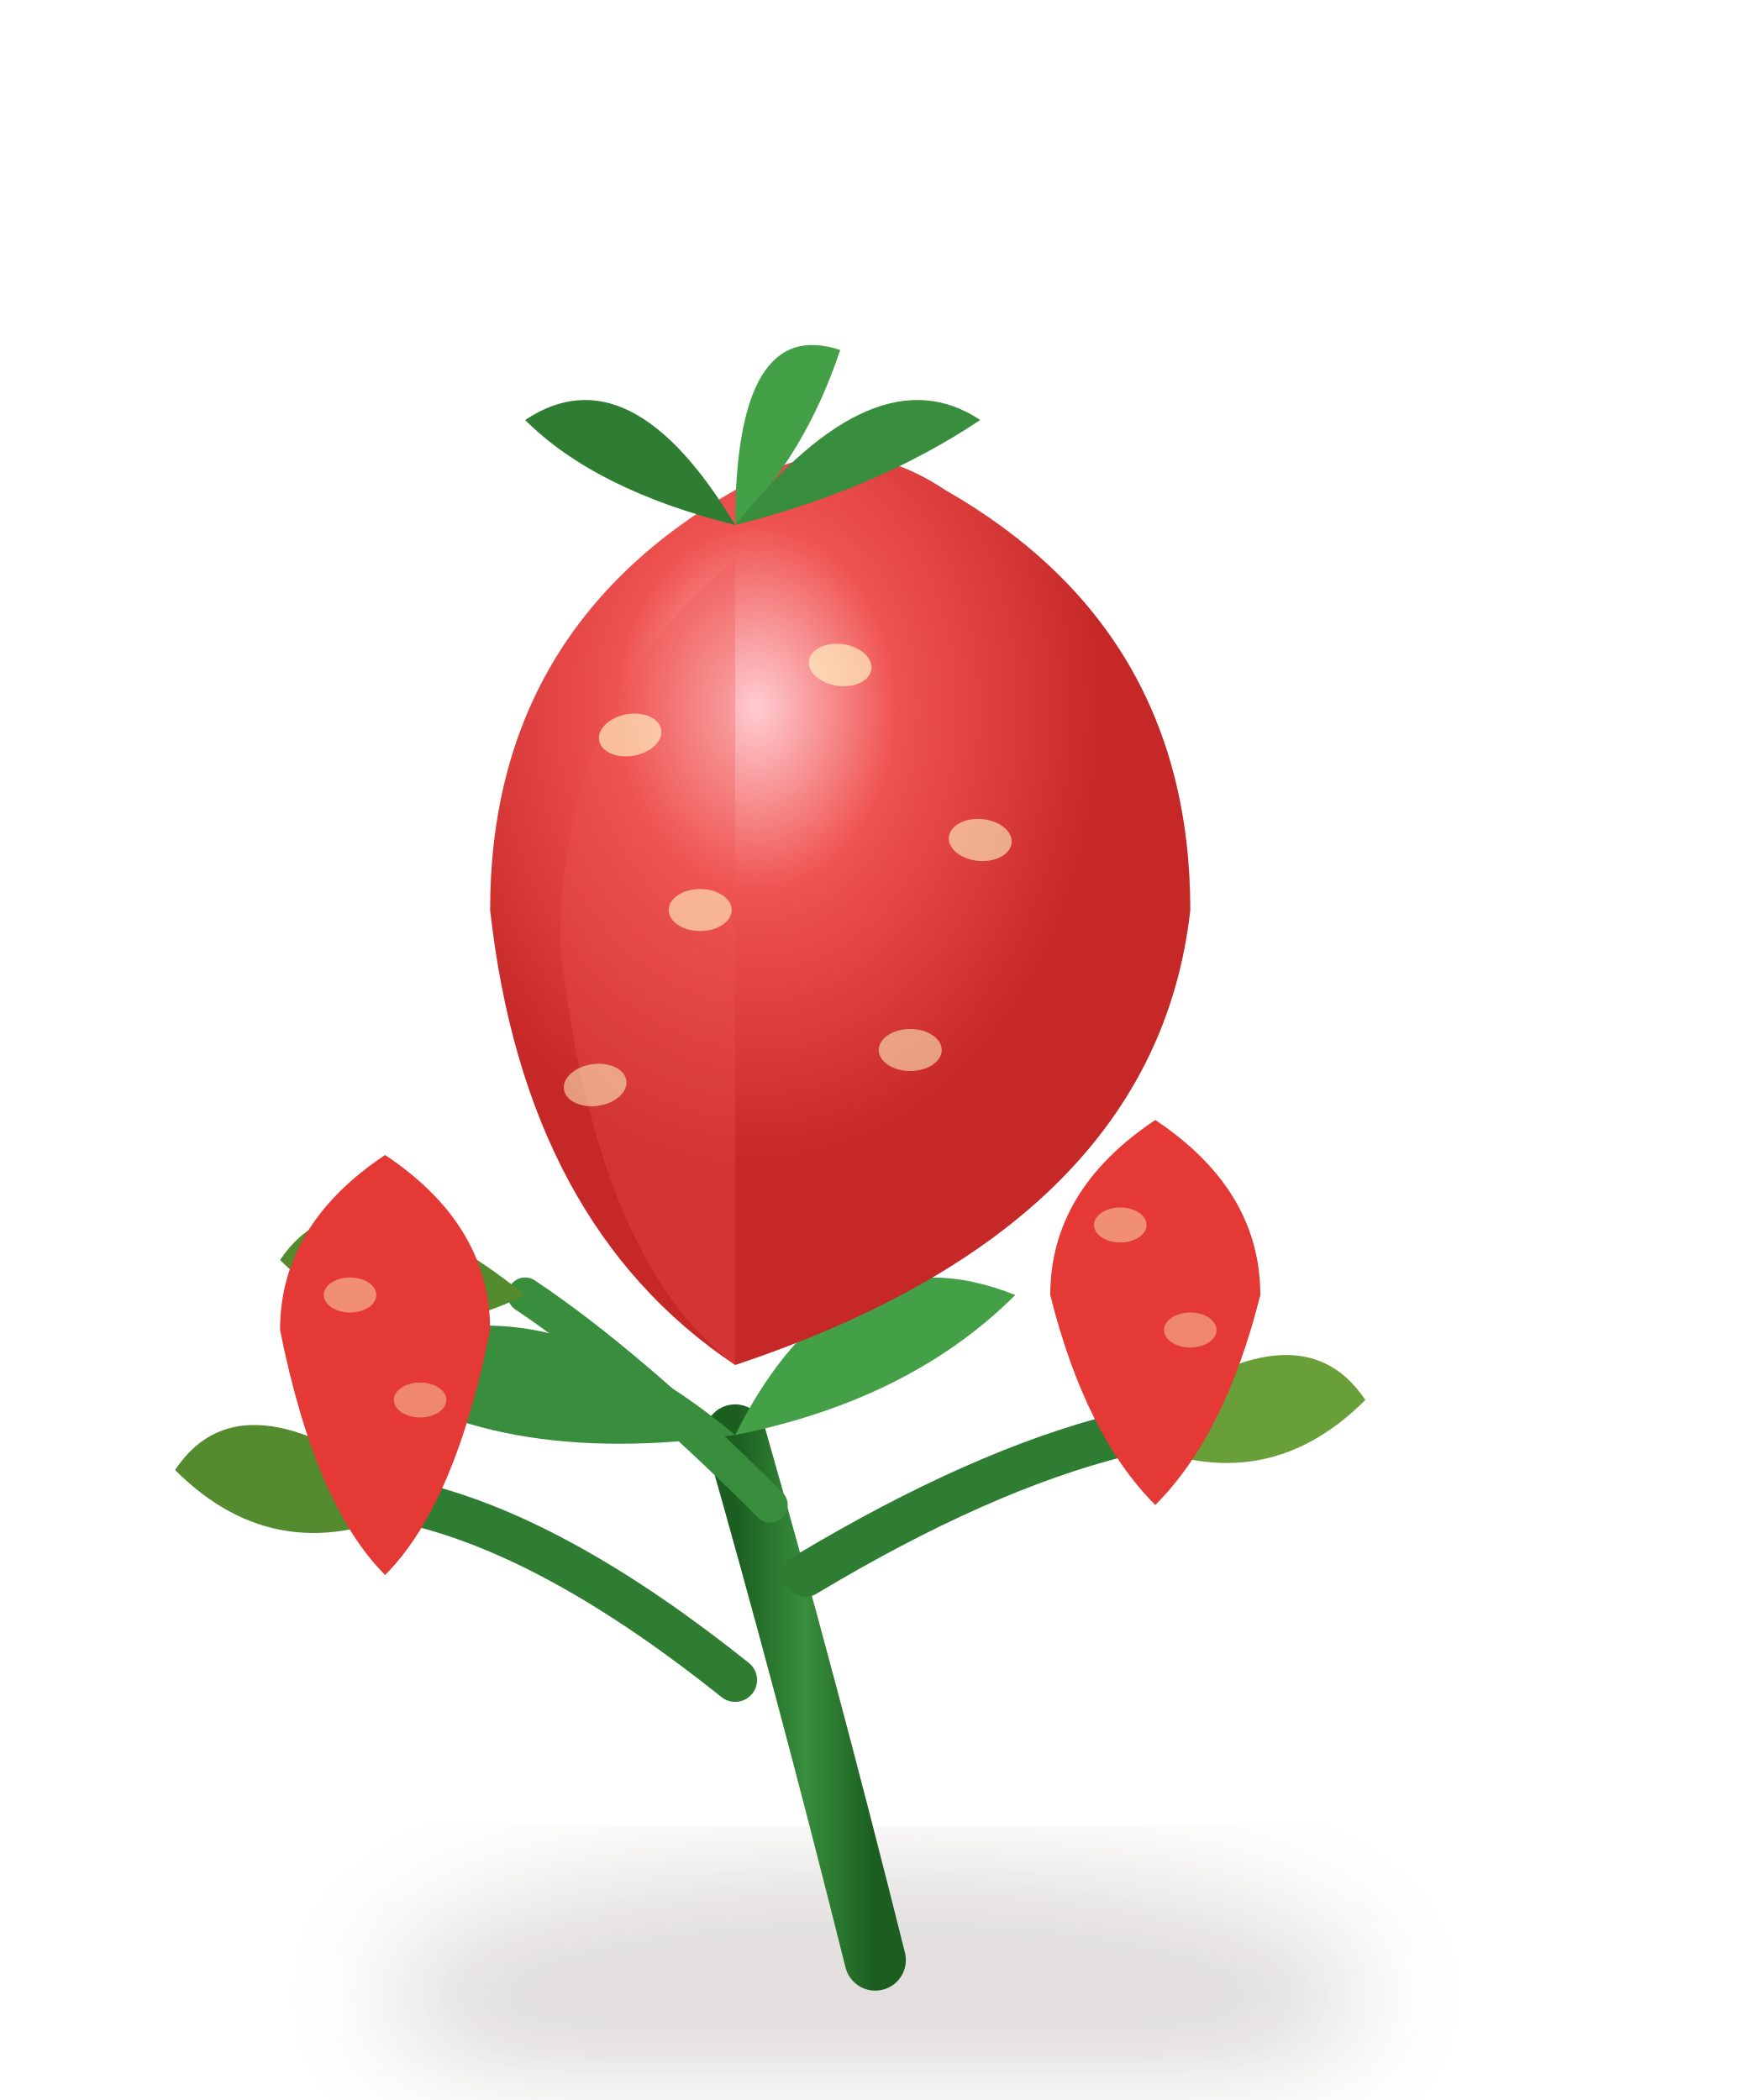
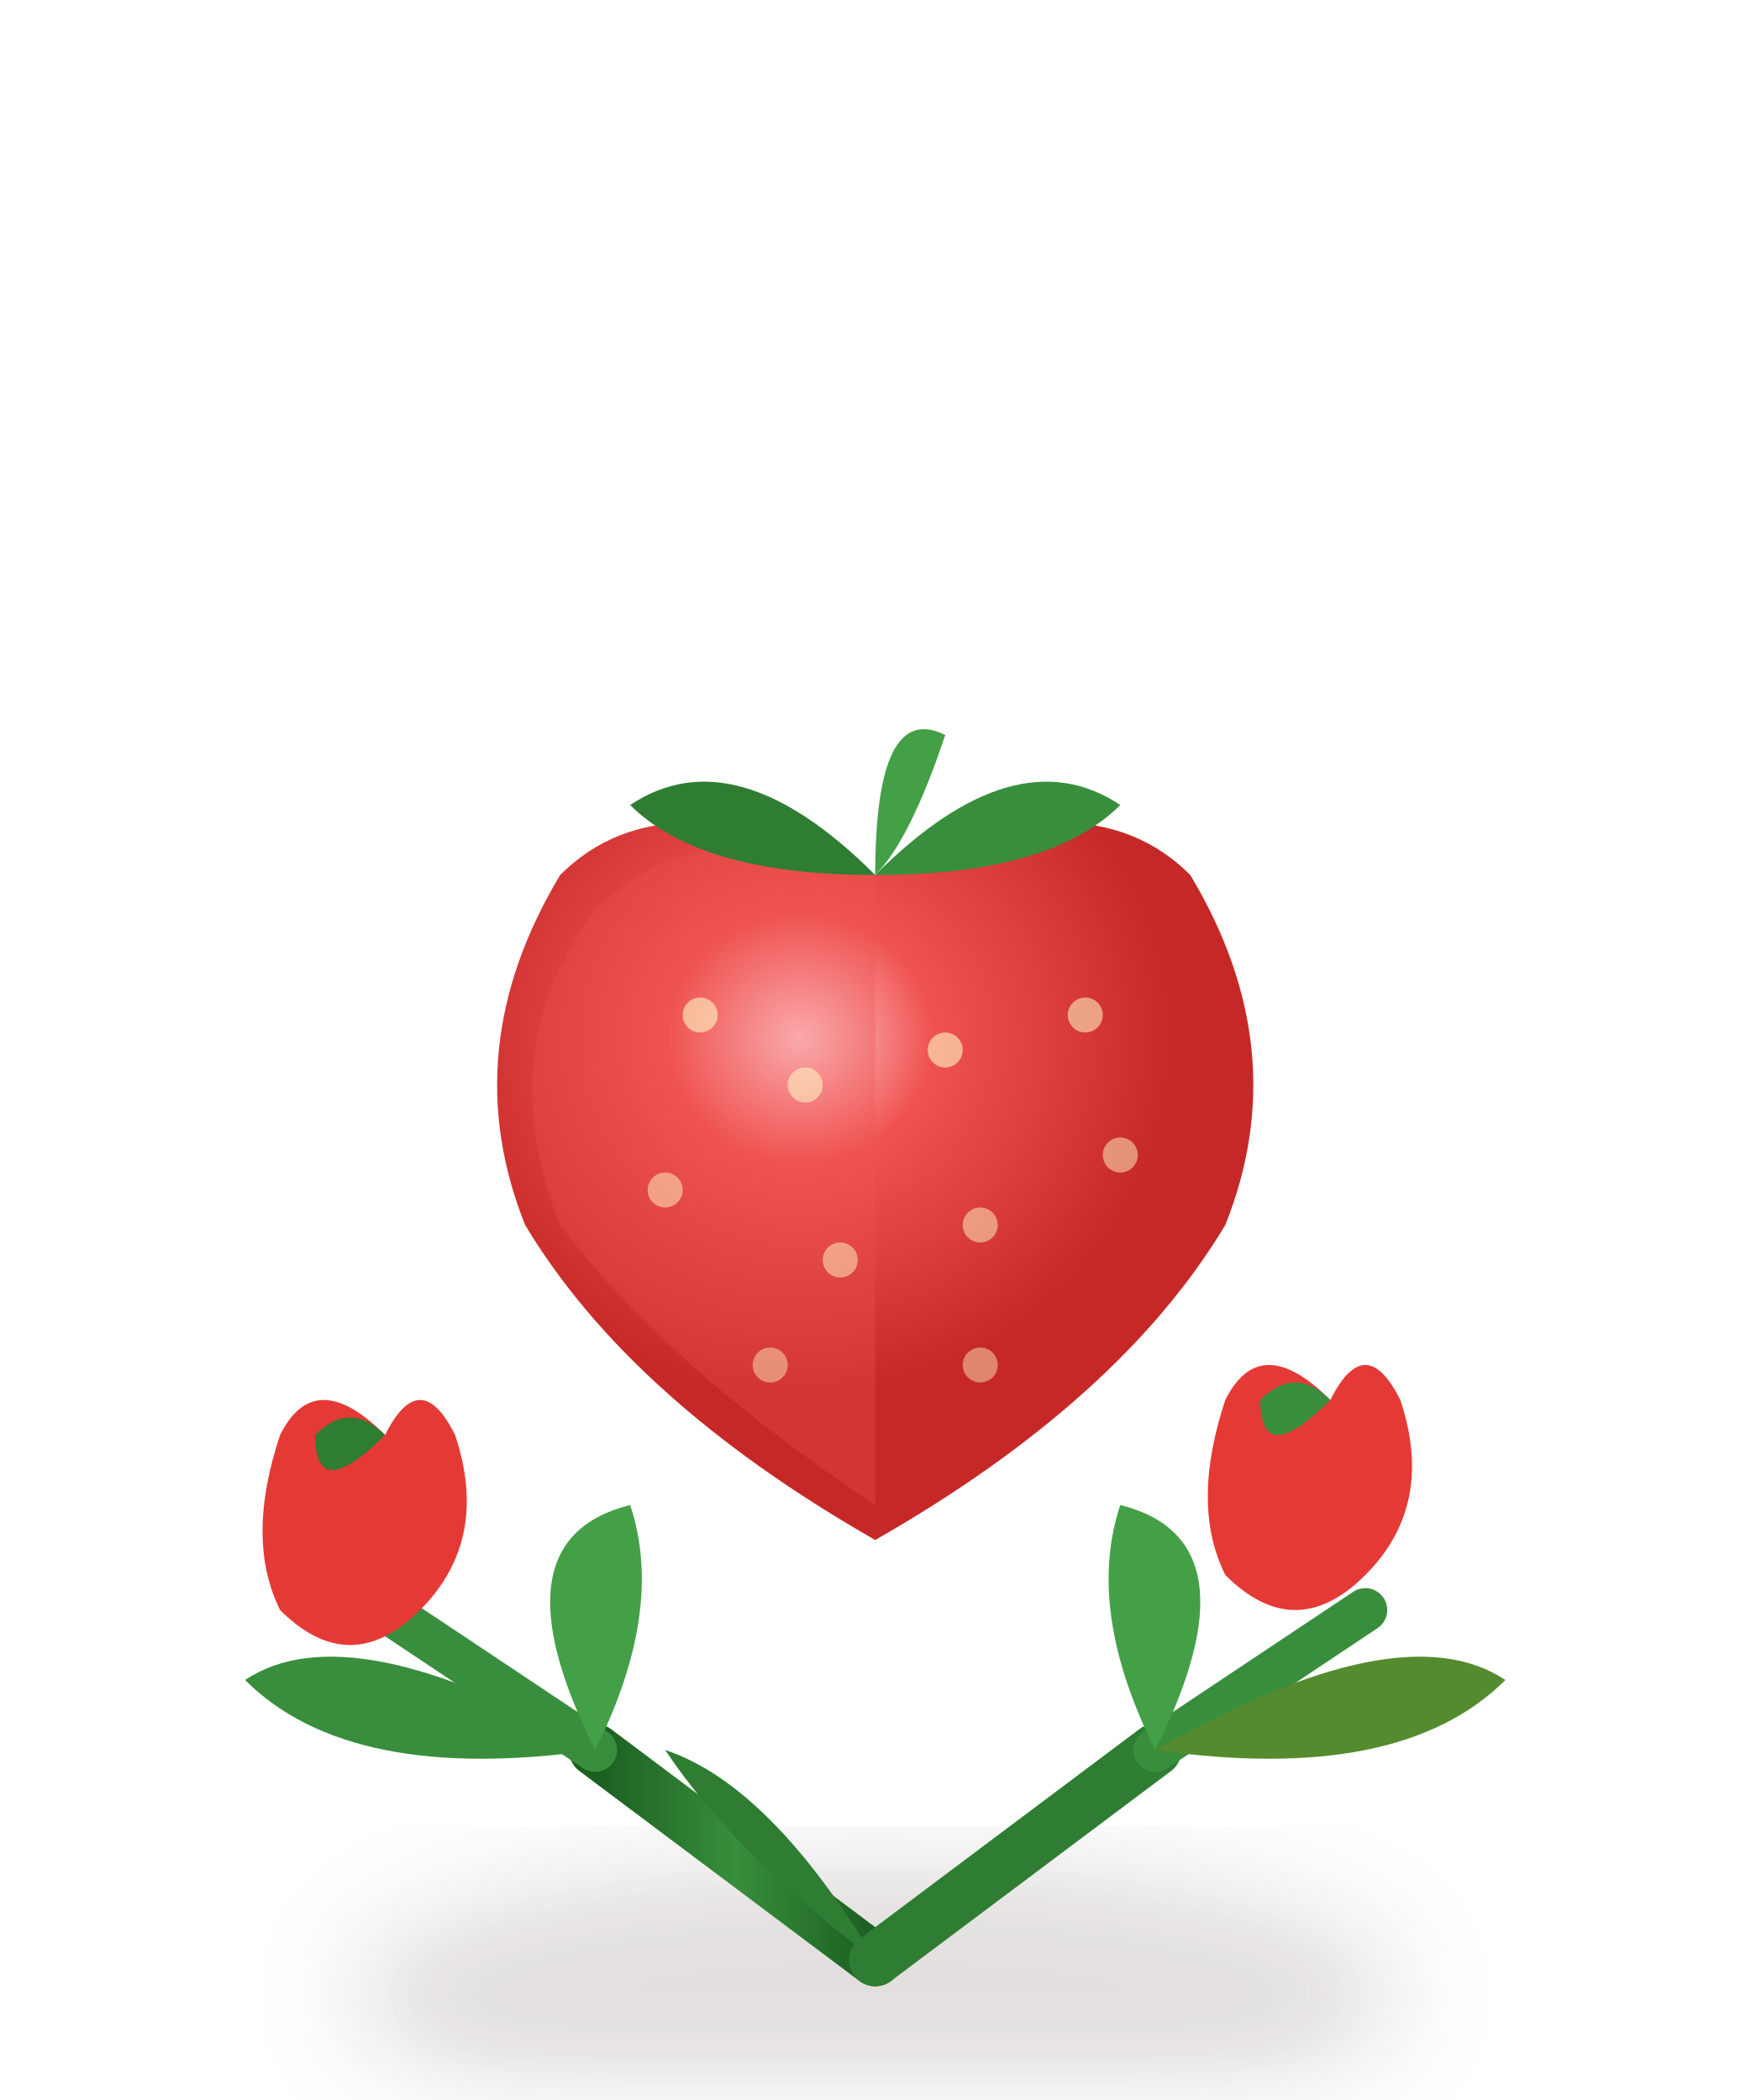
<svg xmlns="http://www.w3.org/2000/svg" viewBox="0 0 100 120">
  <defs>
-     <radialGradient id="fG" cx="38%" cy="28%">
+     <radialGradient id="fG" cx="40%" cy="30%">
      <stop offset="0%" stop-color="#FFCDD2" />
-       <stop offset="40%" stop-color="#EF5350" />
+       <stop offset="35%" stop-color="#EF5350" />
      <stop offset="100%" stop-color="#C62828" />
    </radialGradient>
    <linearGradient id="sG" x1="0" y1="0" x2="1" y2="0">
      <stop offset="0%" stop-color="#1B5E20" />
      <stop offset="50%" stop-color="#388E3C" />
      <stop offset="100%" stop-color="#1B5E20" />
    </linearGradient>
    <filter id="s">
      <feGaussianBlur stdDeviation="3" />
    </filter>
  </defs>
-   <ellipse cx="50" cy="114" rx="28" ry="8" fill="#3E2723" opacity="0.15" filter="url(#s)" />
-   <path d="M50 112 Q46 96 42 82" stroke="url(#sG)" stroke-width="3.5" fill="none" stroke-linecap="round" />
-   <path d="M42 96 Q32 88 24 86" stroke="#2E7D32" stroke-width="2.5" fill="none" stroke-linecap="round" />
-   <path d="M46 90 Q56 84 64 82" stroke="#2E7D32" stroke-width="2.5" fill="none" stroke-linecap="round" />
-   <path d="M44 86 Q36 78 30 74" stroke="#388E3C" stroke-width="2" fill="none" stroke-linecap="round" />
-   <path d="M42 82 Q30 72 20 78 Q28 84 42 82Z" fill="#388E3C" />
-   <path d="M42 82 Q48 70 58 74 Q52 80 42 82Z" fill="#43A047" />
-   <path d="M24 86 Q14 78 10 84 Q16 90 24 86Z" fill="#558B2F" />
-   <path d="M64 82 Q74 74 78 80 Q72 86 64 82Z" fill="#689F38" />
-   <path d="M30 74 Q20 66 16 72 Q22 78 30 74Z" fill="#558B2F" />
-   <path d="M42 78 Q30 70 28 52 Q28 36 42 28 Q48 24 54 28 Q68 36 68 52 Q66 70 42 78Z" fill="url(#fG)" />
-   <path d="M42 78 Q34 72 32 54 Q32 40 42 32 Q42 54 42 78Z" fill="#EF5350" opacity="0.3" />
-   <ellipse cx="36" cy="42" rx="1.8" ry="1.2" fill="#FFF9C4" opacity="0.65" transform="rotate(-10 36 42)" />
-   <ellipse cx="48" cy="38" rx="1.8" ry="1.2" fill="#FFF9C4" opacity="0.65" transform="rotate(8 48 38)" />
-   <ellipse cx="40" cy="52" rx="1.8" ry="1.2" fill="#FFF9C4" opacity="0.6" />
-   <ellipse cx="56" cy="48" rx="1.8" ry="1.2" fill="#FFF9C4" opacity="0.6" transform="rotate(5 56 48)" />
-   <ellipse cx="34" cy="62" rx="1.8" ry="1.2" fill="#FFF9C4" opacity="0.55" transform="rotate(-8 34 62)" />
-   <ellipse cx="52" cy="60" rx="1.8" ry="1.2" fill="#FFF9C4" opacity="0.55" />
-   <path d="M42 30 Q36 20 30 24 Q34 28 42 30Z" fill="#2E7D32" />
-   <path d="M42 30 Q42 18 48 20 Q46 26 42 30Z" fill="#43A047" />
-   <path d="M42 30 Q50 20 56 24 Q50 28 42 30Z" fill="#388E3C" />
-   <path d="M22 90 Q18 86 16 76 Q16 70 22 66 Q28 70 28 76 Q26 86 22 90Z" fill="#E53935" />
-   <ellipse cx="20" cy="74" rx="1.5" ry="1" fill="#FFF9C4" opacity="0.45" />
-   <ellipse cx="24" cy="80" rx="1.5" ry="1" fill="#FFF9C4" opacity="0.4" />
-   <path d="M66 86 Q62 82 60 74 Q60 68 66 64 Q72 68 72 74 Q70 82 66 86Z" fill="#E53935" />
-   <ellipse cx="64" cy="70" rx="1.5" ry="1" fill="#FFF9C4" opacity="0.45" />
-   <ellipse cx="68" cy="76" rx="1.5" ry="1" fill="#FFF9C4" opacity="0.4" />
+   <ellipse cx="50" cy="114" rx="30" ry="8" fill="#3E2723" opacity="0.15" filter="url(#s)" />
+   <path d="M50 112 Q42 106 34 100" stroke="url(#sG)" stroke-width="3" fill="none" stroke-linecap="round" />
+   <path d="M50 112 Q58 106 66 100" stroke="#2E7D32" stroke-width="3" fill="none" stroke-linecap="round" />
+   <path d="M34 100 Q28 96 22 92" stroke="#388E3C" stroke-width="2.5" fill="none" stroke-linecap="round" />
+   <path d="M66 100 Q72 96 78 92" stroke="#388E3C" stroke-width="2.5" fill="none" stroke-linecap="round" />
+   <path d="M34 100 Q20 92 14 96 Q20 102 34 100Z" fill="#388E3C" />
+   <path d="M34 100 Q28 88 36 86 Q38 92 34 100Z" fill="#43A047" />
+   <path d="M66 100 Q80 92 86 96 Q80 102 66 100Z" fill="#558B2F" />
+   <path d="M66 100 Q72 88 64 86 Q62 92 66 100Z" fill="#43A047" />
+   <path d="M50 112 Q44 102 38 100 Q42 106 50 112Z" fill="#2E7D32" />
+   <path d="M50 50 Q38 44 32 50 Q26 60 30 70 Q36 80 50 88 Q64 80 70 70 Q74 60 68 50 Q62 44 50 50Z" fill="url(#fG)" />
+   <path d="M50 50 Q40 46 34 52 Q28 60 32 70 Q38 78 50 86 Q50 66 50 50Z" fill="#EF5350" opacity="0.3" />
+   <path d="M50 50 Q42 42 36 46 Q40 50 50 50Z" fill="#2E7D32" />
+   <path d="M50 50 Q50 40 54 42 Q52 48 50 50Z" fill="#43A047" />
+   <path d="M50 50 Q58 42 64 46 Q60 50 50 50Z" fill="#388E3C" />
+   <circle cx="40" cy="58" r="1" fill="#FFF9C4" opacity="0.6" />
+   <circle cx="46" cy="62" r="1" fill="#FFF9C4" opacity="0.55" />
+   <circle cx="54" cy="60" r="1" fill="#FFF9C4" opacity="0.6" />
+   <circle cx="62" cy="58" r="1" fill="#FFF9C4" opacity="0.55" />
+   <circle cx="38" cy="68" r="1" fill="#FFF9C4" opacity="0.5" />
+   <circle cx="48" cy="72" r="1" fill="#FFF9C4" opacity="0.5" />
+   <circle cx="56" cy="70" r="1" fill="#FFF9C4" opacity="0.5" />
+   <circle cx="64" cy="66" r="1" fill="#FFF9C4" opacity="0.5" />
+   <circle cx="44" cy="78" r="1" fill="#FFF9C4" opacity="0.45" />
+   <circle cx="56" cy="78" r="1" fill="#FFF9C4" opacity="0.45" />
+   <path d="M22 82 Q18 78 16 82 Q14 88 16 92 Q20 96 24 92 Q28 88 26 82 Q24 78 22 82Z" fill="#E53935" />
+   <path d="M22 82 Q20 80 18 82 Q18 86 22 82Z" fill="#2E7D32" />
+   <path d="M76 80 Q72 76 70 80 Q68 86 70 90 Q74 94 78 90 Q82 86 80 80 Q78 76 76 80Z" fill="#E53935" />
+   <path d="M76 80 Q74 78 72 80 Q72 84 76 80Z" fill="#388E3C" />
</svg>
